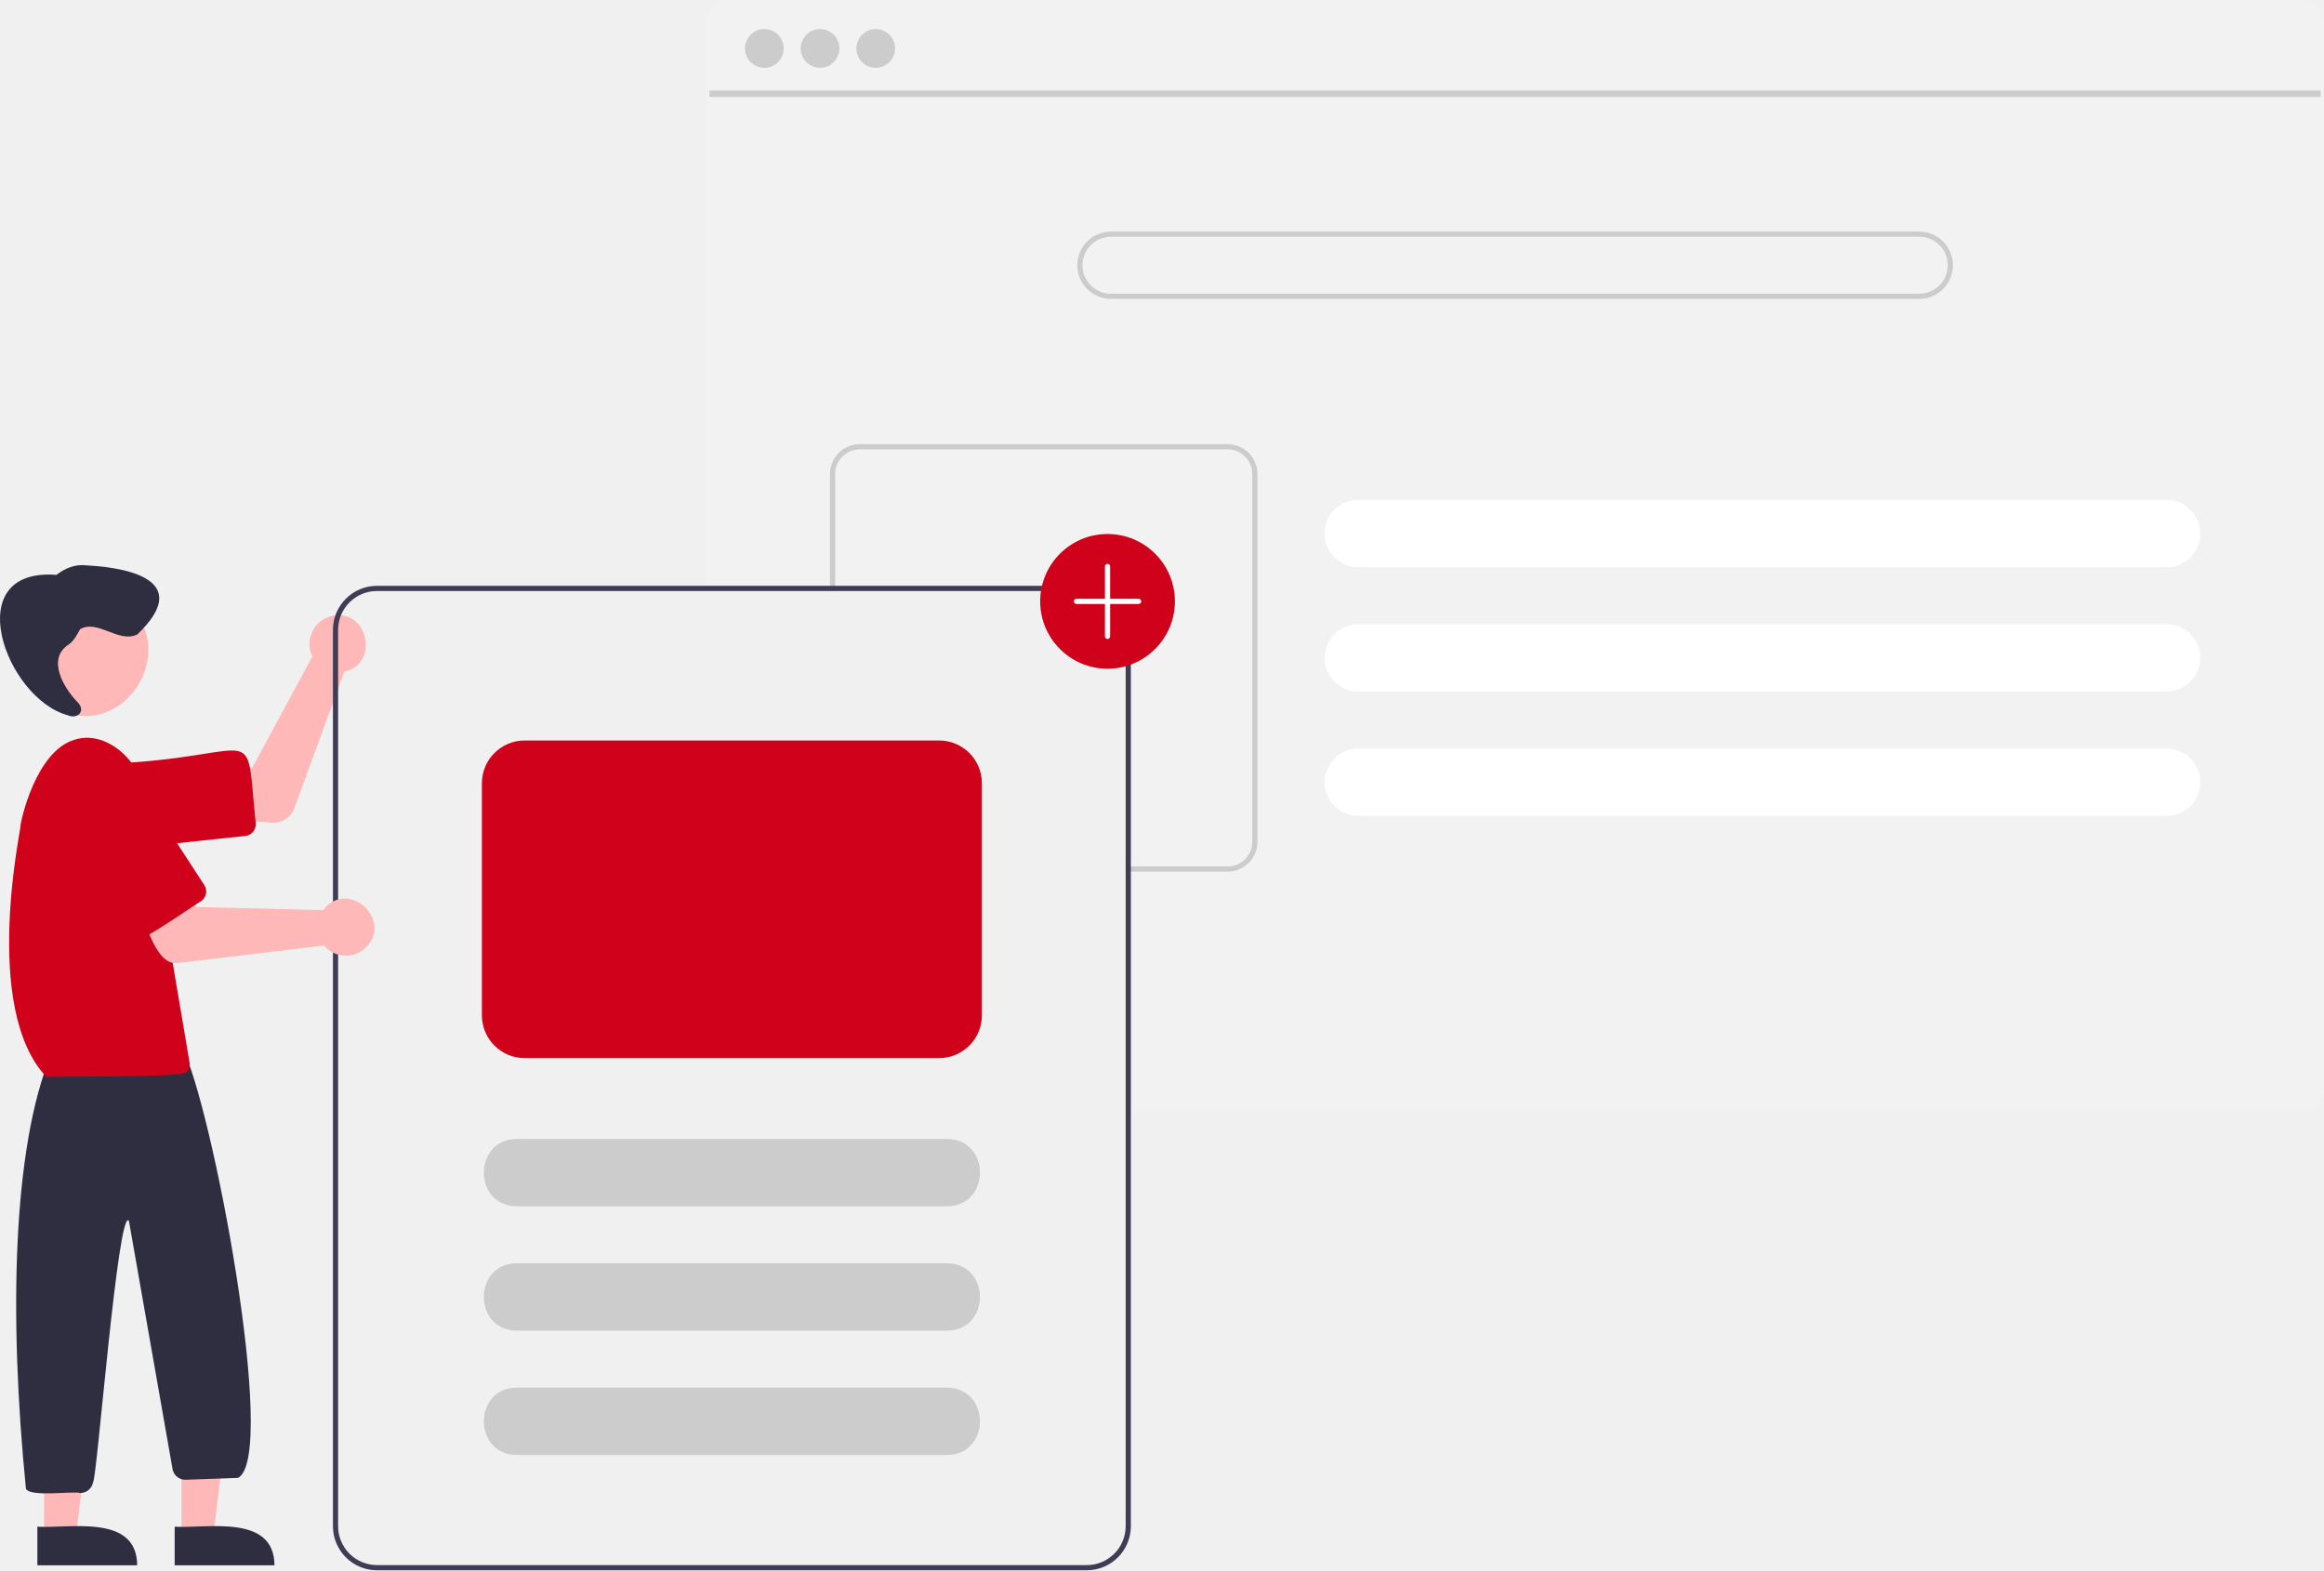
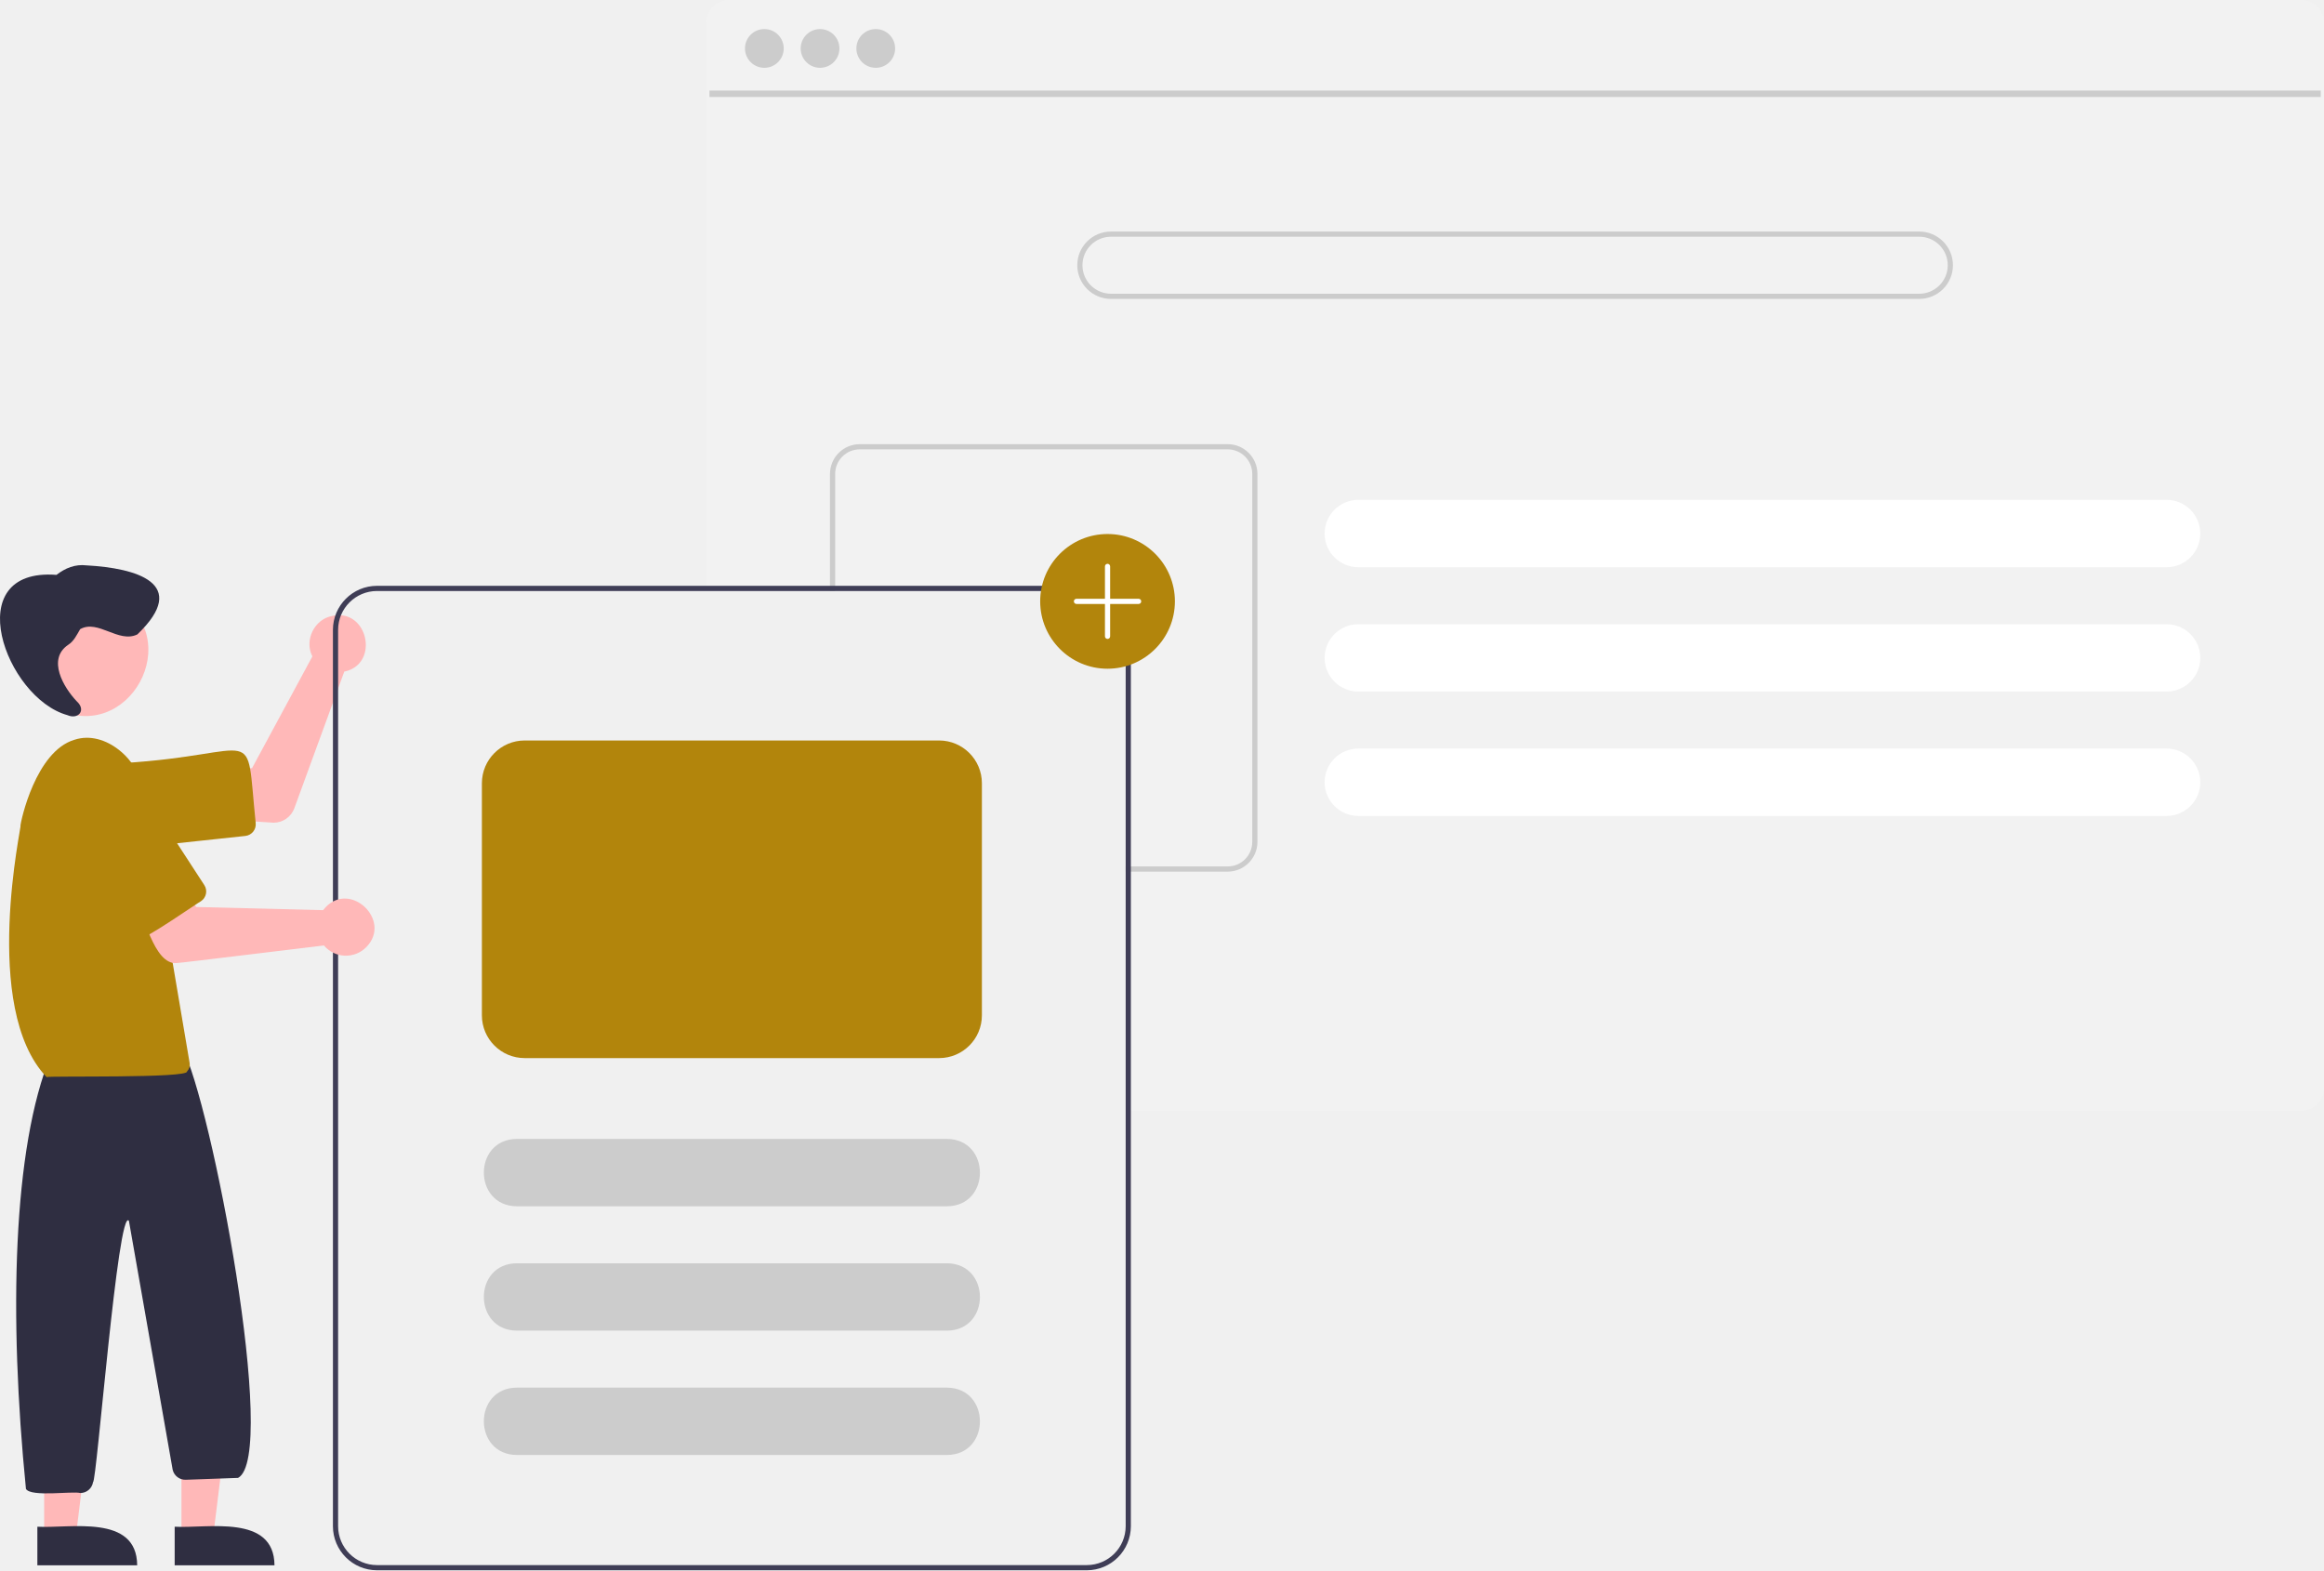
<svg xmlns="http://www.w3.org/2000/svg" data-name="Layer 1" width="897.059" height="606.13" viewBox="0 0 897.059 606.13">
  <path d="M1039.799,146.935h-607a8.727,8.727,0,0,0-8.72,8.72v219.41h146.9a15.018,15.018,0,0,1,15,15v185.63h453.82a8.712,8.712,0,0,0,6.63-3.06,2.044,2.044,0,0,0,.19-.24,8.166,8.166,0,0,0,1.25-2.11,8.507,8.507,0,0,0,.66-3.31V155.655A8.73,8.73,0,0,0,1039.799,146.935Z" transform="translate(-151.4706 -146.935)" fill="#f2f2f2" />
  <rect x="273.85" y="34.951" width="621.957" height="2.493" fill="#ccc" />
  <circle cx="295.039" cy="18.698" r="7.478" fill="#ccc" />
  <circle cx="316.539" cy="18.698" r="7.478" fill="#ccc" />
  <circle cx="338.04" cy="18.698" r="7.478" fill="#ccc" />
  <path d="M892.299,236.315h-312a13,13,0,0,0,0,26h312a13,13,0,0,0,0-26Zm0,24h-312a11,11,0,0,1,0-22h312a11,11,0,0,1,0,22Z" transform="translate(-151.4706 -146.935)" fill="#ccc" />
  <path d="M987.77,339.885h-312a13,13,0,0,0,0,26h312a13,13,0,0,0,0-26Z" transform="translate(-151.4706 -146.935)" fill="#fff" />
  <path d="M987.77,387.885h-312a13,13,0,0,0,0,26h312a13,13,0,0,0,0-26Z" transform="translate(-151.4706 -146.935)" fill="#fff" />
  <path d="M987.77,435.885h-312a13,13,0,0,0,0,26h312a13,13,0,0,0,0-26Z" transform="translate(-151.4706 -146.935)" fill="#fff" />
  <path d="M625.35,318.385h-142.02a11.504,11.504,0,0,0-11.49,11.49v45.19h2v-45.19a9.505,9.505,0,0,1,9.49-9.49h142.02a9.498,9.498,0,0,1,9.49,9.49v142.02a9.498,9.498,0,0,1-9.49,9.49H585.98v2h39.37a11.497,11.497,0,0,0,11.49-11.49V329.875A11.497,11.497,0,0,0,625.35,318.385Z" transform="translate(-151.4706 -146.935)" fill="#ccc" />
  <path d="M257.094,464.503c-.502.02-21.91-1.464-22.457-1.482l1.923-19.197,12.193-.367,23.3-43.155c-3.232-6.162.745-14.338,7.6-15.599,13.814-3.14,18.559,18.593,4.703,21.485l-19.272,52.733A8.55,8.55,0,0,1,257.094,464.503Z" transform="translate(-151.4706 -146.935)" fill="#ffb8b8" />
-   <path d="M200.655,474.39c-20.372.05-22.16-30.738-1.743-32.907,53.988-3.262,47.156-16.822,51.256,23.175a4.505,4.505,0,0,1-3.995,4.954l-43.75,4.684A16.635,16.635,0,0,1,200.655,474.39Z" transform="translate(-151.4706 -146.935)" fill="#d0021b" />
+   <path d="M200.655,474.39c-20.372.05-22.16-30.738-1.743-32.907,53.988-3.262,47.156-16.822,51.256,23.175a4.505,4.505,0,0,1-3.995,4.954l-43.75,4.684A16.635,16.635,0,0,1,200.655,474.39Z" transform="translate(-151.4706 -146.935)" fill="#b2850c" />
  <path d="M196.006,377.05c28.065,15.97,5.025,58.106-23.563,43.102C144.379,404.182,167.419,362.046,196.006,377.05Z" transform="translate(-151.4706 -146.935)" fill="#ffb8b8" />
  <polygon points="70.049 592.823 82.308 592.822 88.141 545.534 70.047 545.535 70.049 592.823" fill="#ffb8b8" />
  <path d="M218.893,751.142l38.531-.002c-.147-19.881-25.918-14.152-38.531-14.885Z" transform="translate(-151.4706 -146.935)" fill="#2f2e41" />
  <polygon points="17.049 592.823 29.308 592.822 35.141 545.534 17.047 545.535 17.049 592.823" fill="#ffb8b8" />
  <path d="M165.893,751.142l38.531-.002c-.147-19.881-25.918-14.152-38.531-14.885Z" transform="translate(-151.4706 -146.935)" fill="#2f2e41" />
  <path d="M182.452,723.243c-2.963-.813-19.064,1.646-20.964-1.582-6.636-66.511-5.161-131.603,9.57-167.37l50.648-3.101c11.326,20.675,37.36,157.875,21.656,166.216l-20.194.72a5.018,5.018,0,0,1-5.039-3.826l-16.895-96.117c-4.207-5.881-12.477,101.224-13.843,100.824A4.978,4.978,0,0,1,182.452,723.243Z" transform="translate(-151.4706 -146.935)" fill="#2f2e41" />
-   <path d="M169.45,562.698c-25.572-26.753-9.26-98.479-10.086-96.953.07-1.757,5.862-28.816,20.844-33.257,11.887-3.923,25.043,7.812,26.666,19.681l17.806,105.153a3.698,3.698,0,0,1-1.014,3.18C224.542,563.228,170.701,562.152,169.45,562.698Z" transform="translate(-151.4706 -146.935)" fill="#d0021b" />
+   <path d="M169.45,562.698c-25.572-26.753-9.26-98.479-10.086-96.953.07-1.757,5.862-28.816,20.844-33.257,11.887-3.923,25.043,7.812,26.666,19.681l17.806,105.153a3.698,3.698,0,0,1-1.014,3.18C224.542,563.228,170.701,562.152,169.45,562.698Z" transform="translate(-151.4706 -146.935)" fill="#b2850c" />
  <path d="M177.749,395.868c2.246-1.42,3.353-3.854,4.66-6.073,6.885-3.924,14.801,5.569,22.083,2.026,20.593-19.769-.574-25.601-19.54-26.644-4.48-.552-8.292,1.037-11.679,3.662-37.886-2.893-19.716,47.483,4.194,54.136,4.222,1.849,7.388-1.893,3.666-5.295C175.981,412.281,169.6,401.411,177.749,395.868Z" transform="translate(-151.4706 -146.935)" fill="#2f2e41" />
  <path d="M570.98,373.065h-274a17.024,17.024,0,0,0-17,17v346a17.024,17.024,0,0,0,17,17h274a17.024,17.024,0,0,0,17-17v-346A17.024,17.024,0,0,0,570.98,373.065Zm15,363a15.018,15.018,0,0,1-15,15h-274a15.018,15.018,0,0,1-15-15v-346a15.018,15.018,0,0,1,15-15h274a15.018,15.018,0,0,1,15,15Z" transform="translate(-151.4706 -146.935)" fill="#3f3d56" />
  <path d="M219.777,518.663c-9.031,1.023-12.995-19.992-16.448-25.347l17.985-6.983,5.852,10.703,49.028,1.219a10.678,10.678,0,0,1,.952-1.12h0c9.723-10.181,25.557,5.073,15.871,15.232a11.036,11.036,0,0,1-16.497-.477C275.31,511.976,220.961,518.695,219.777,518.663Z" transform="translate(-151.4706 -146.935)" fill="#ffb8b8" />
-   <path d="M206.458,508.631c-3.007,2.897-26.091-37.773-27.777-38.923-11.664-18.13,15.796-36.03,27.661-17.998l23.997,36.879a4.505,4.505,0,0,1-1.317,6.226C227.928,495.327,207.23,509.733,206.458,508.631Z" transform="translate(-151.4706 -146.935)" fill="#d0021b" />
+   <path d="M206.458,508.631c-3.007,2.897-26.091-37.773-27.777-38.923-11.664-18.13,15.796-36.03,27.661-17.998l23.997,36.879a4.505,4.505,0,0,1-1.317,6.226C227.928,495.327,207.23,509.733,206.458,508.631Z" transform="translate(-151.4706 -146.935)" fill="#b2850c" />
  <path d="M516.98,612.565h-166c-16.957-.082-17.027-25.912.001-26l165.999,0C533.925,586.644,534.017,612.476,516.98,612.565Z" transform="translate(-151.4706 -146.935)" fill="#ccc" />
  <path d="M516.98,660.565h-166c-16.957-.082-17.027-25.912.001-26l165.999,0C533.925,634.644,534.017,660.476,516.98,660.565Z" transform="translate(-151.4706 -146.935)" fill="#ccc" />
  <path d="M516.98,708.565h-166c-16.957-.082-17.027-25.912.001-26l165.999,0C533.925,682.644,534.017,708.476,516.98,708.565Z" transform="translate(-151.4706 -146.935)" fill="#ccc" />
-   <path d="M578.98,405.065a26,26,0,1,1,26-26A26.029,26.029,0,0,1,578.98,405.065Z" transform="translate(-151.4706 -146.935)" fill="#d0021b" />
+   <path d="M578.98,405.065a26,26,0,1,1,26-26A26.029,26.029,0,0,1,578.98,405.065Z" transform="translate(-151.4706 -146.935)" fill="#b2850c" />
  <path d="M590.98,378.065h-11v-12.5a1,1,0,0,0-2,0v12.5h-11a1,1,0,0,0,0,2h11v12.5a1,1,0,1,0,2,0v-12.5h11a1,1,0,0,0,0-2Z" transform="translate(-151.4706 -146.935)" fill="#fff" />
-   <path d="M513.98,555.365h-160a16.519,16.519,0,0,1-16.5-16.5V449.265a16.519,16.519,0,0,1,16.5-16.5h160a16.519,16.519,0,0,1,16.5,16.5v89.6A16.519,16.519,0,0,1,513.98,555.365Z" transform="translate(-151.4706 -146.935)" fill="#d0021b" />
+   <path d="M513.98,555.365h-160a16.519,16.519,0,0,1-16.5-16.5V449.265a16.519,16.519,0,0,1,16.5-16.5h160a16.519,16.519,0,0,1,16.5,16.5v89.6A16.519,16.519,0,0,1,513.98,555.365Z" transform="translate(-151.4706 -146.935)" fill="#b2850c" />
</svg>
